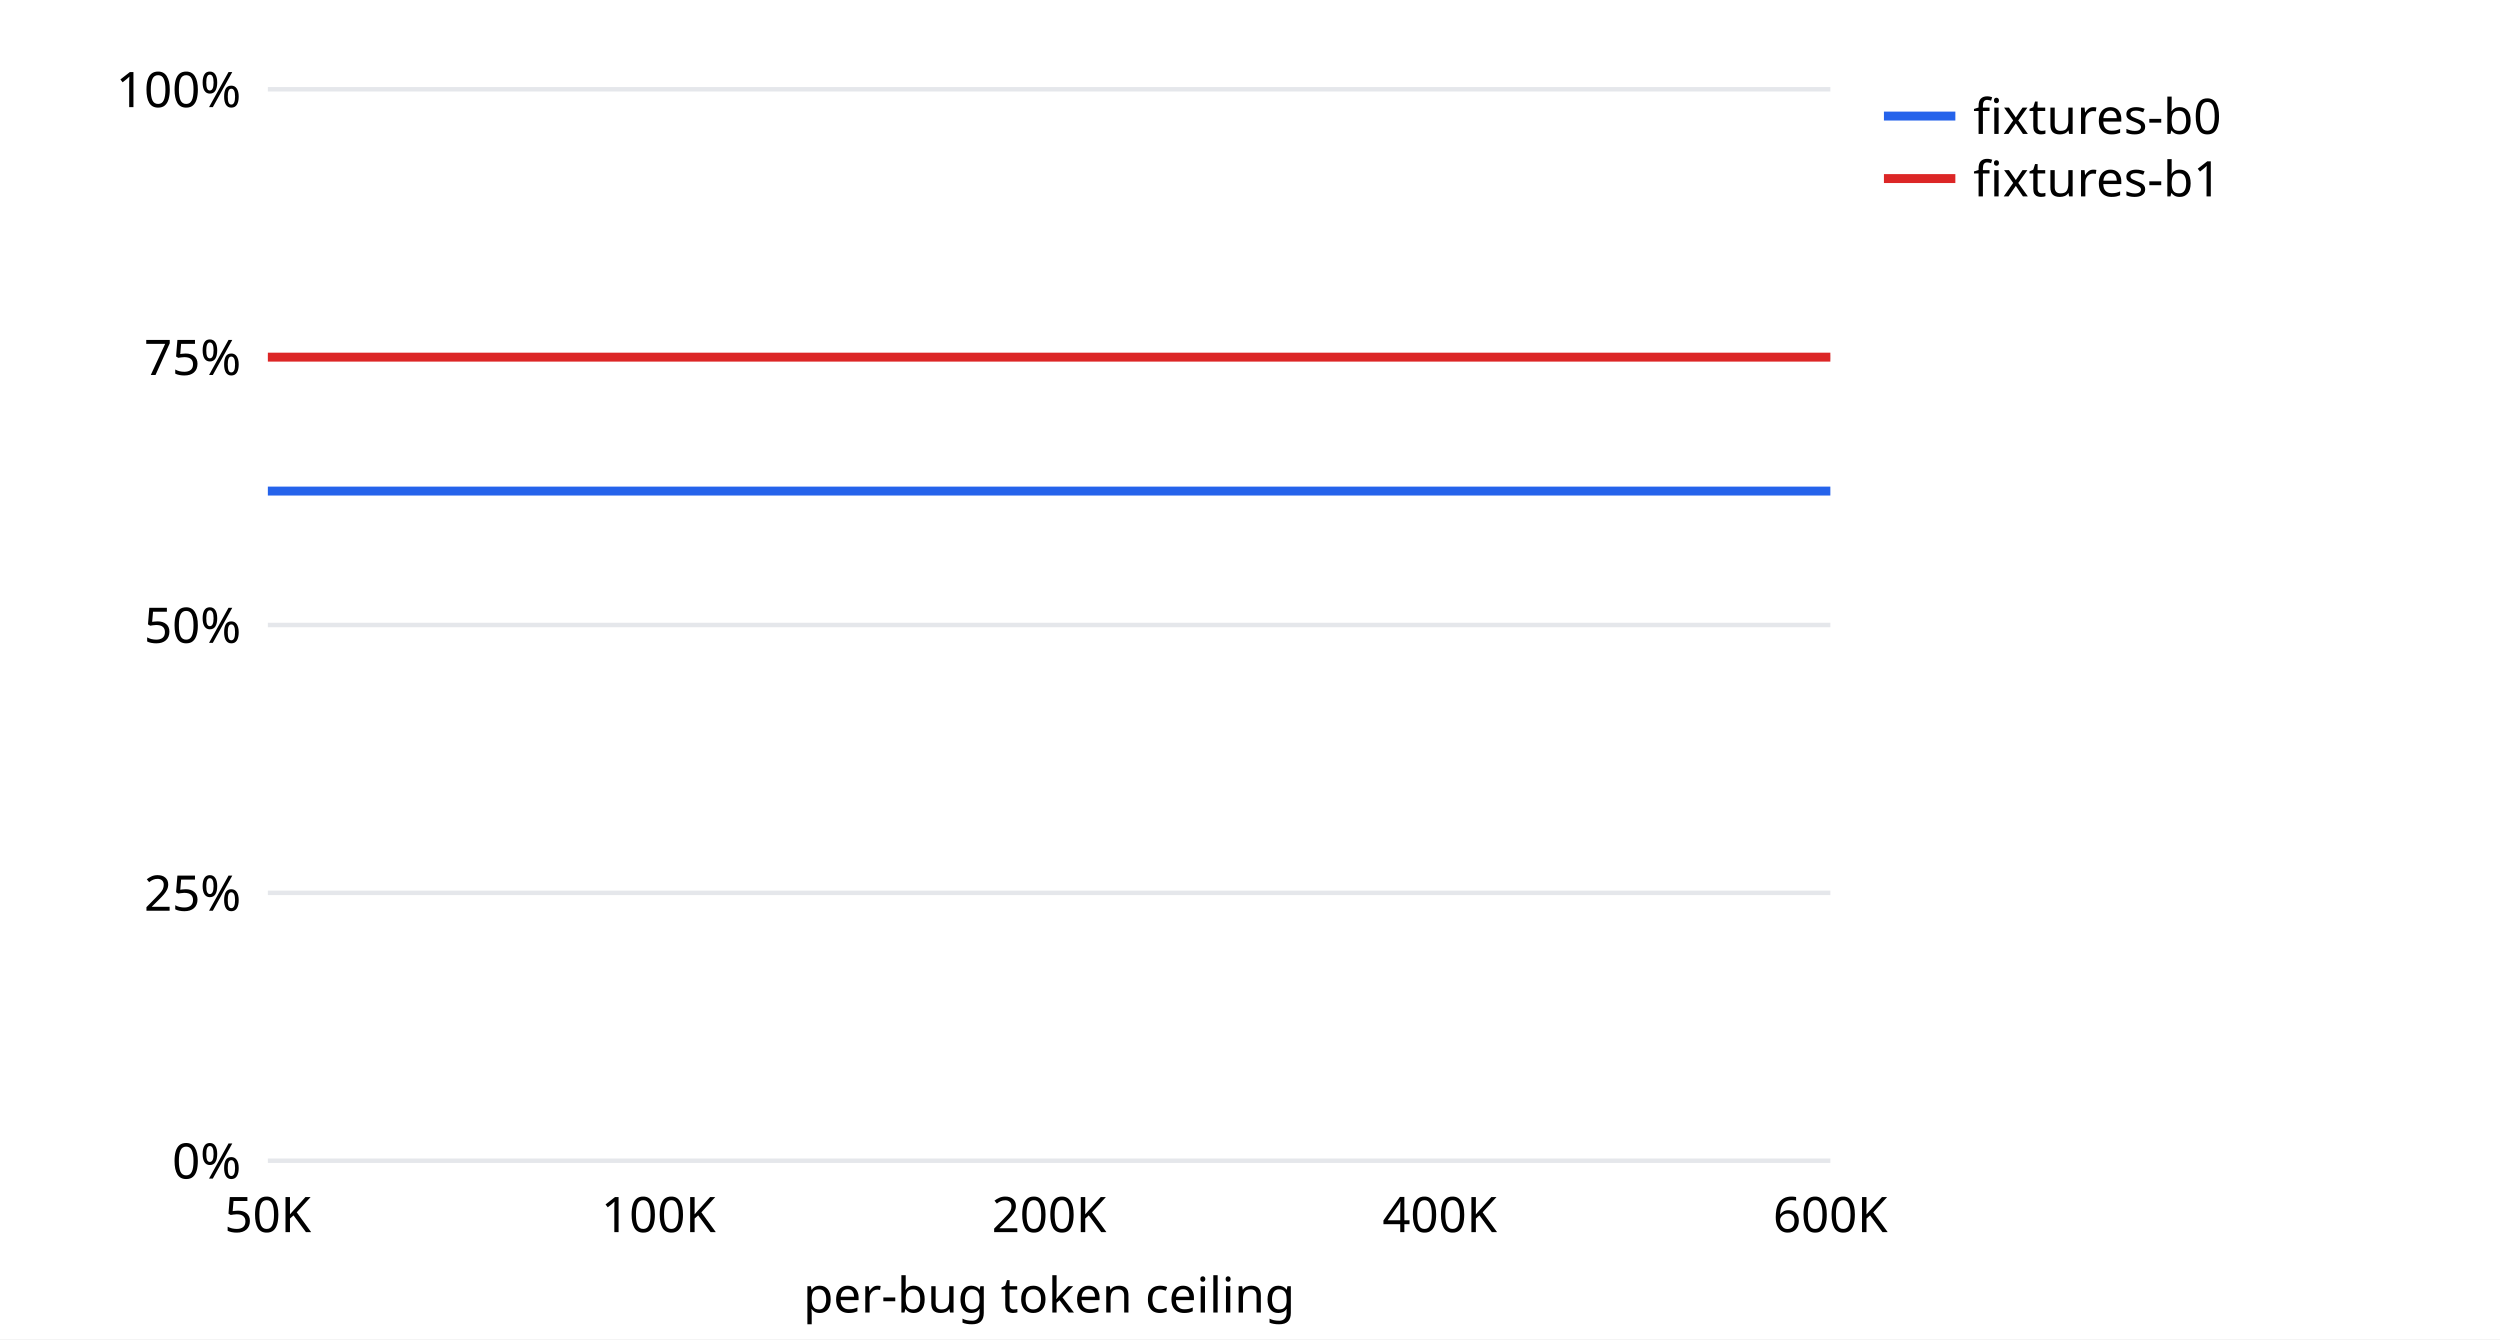
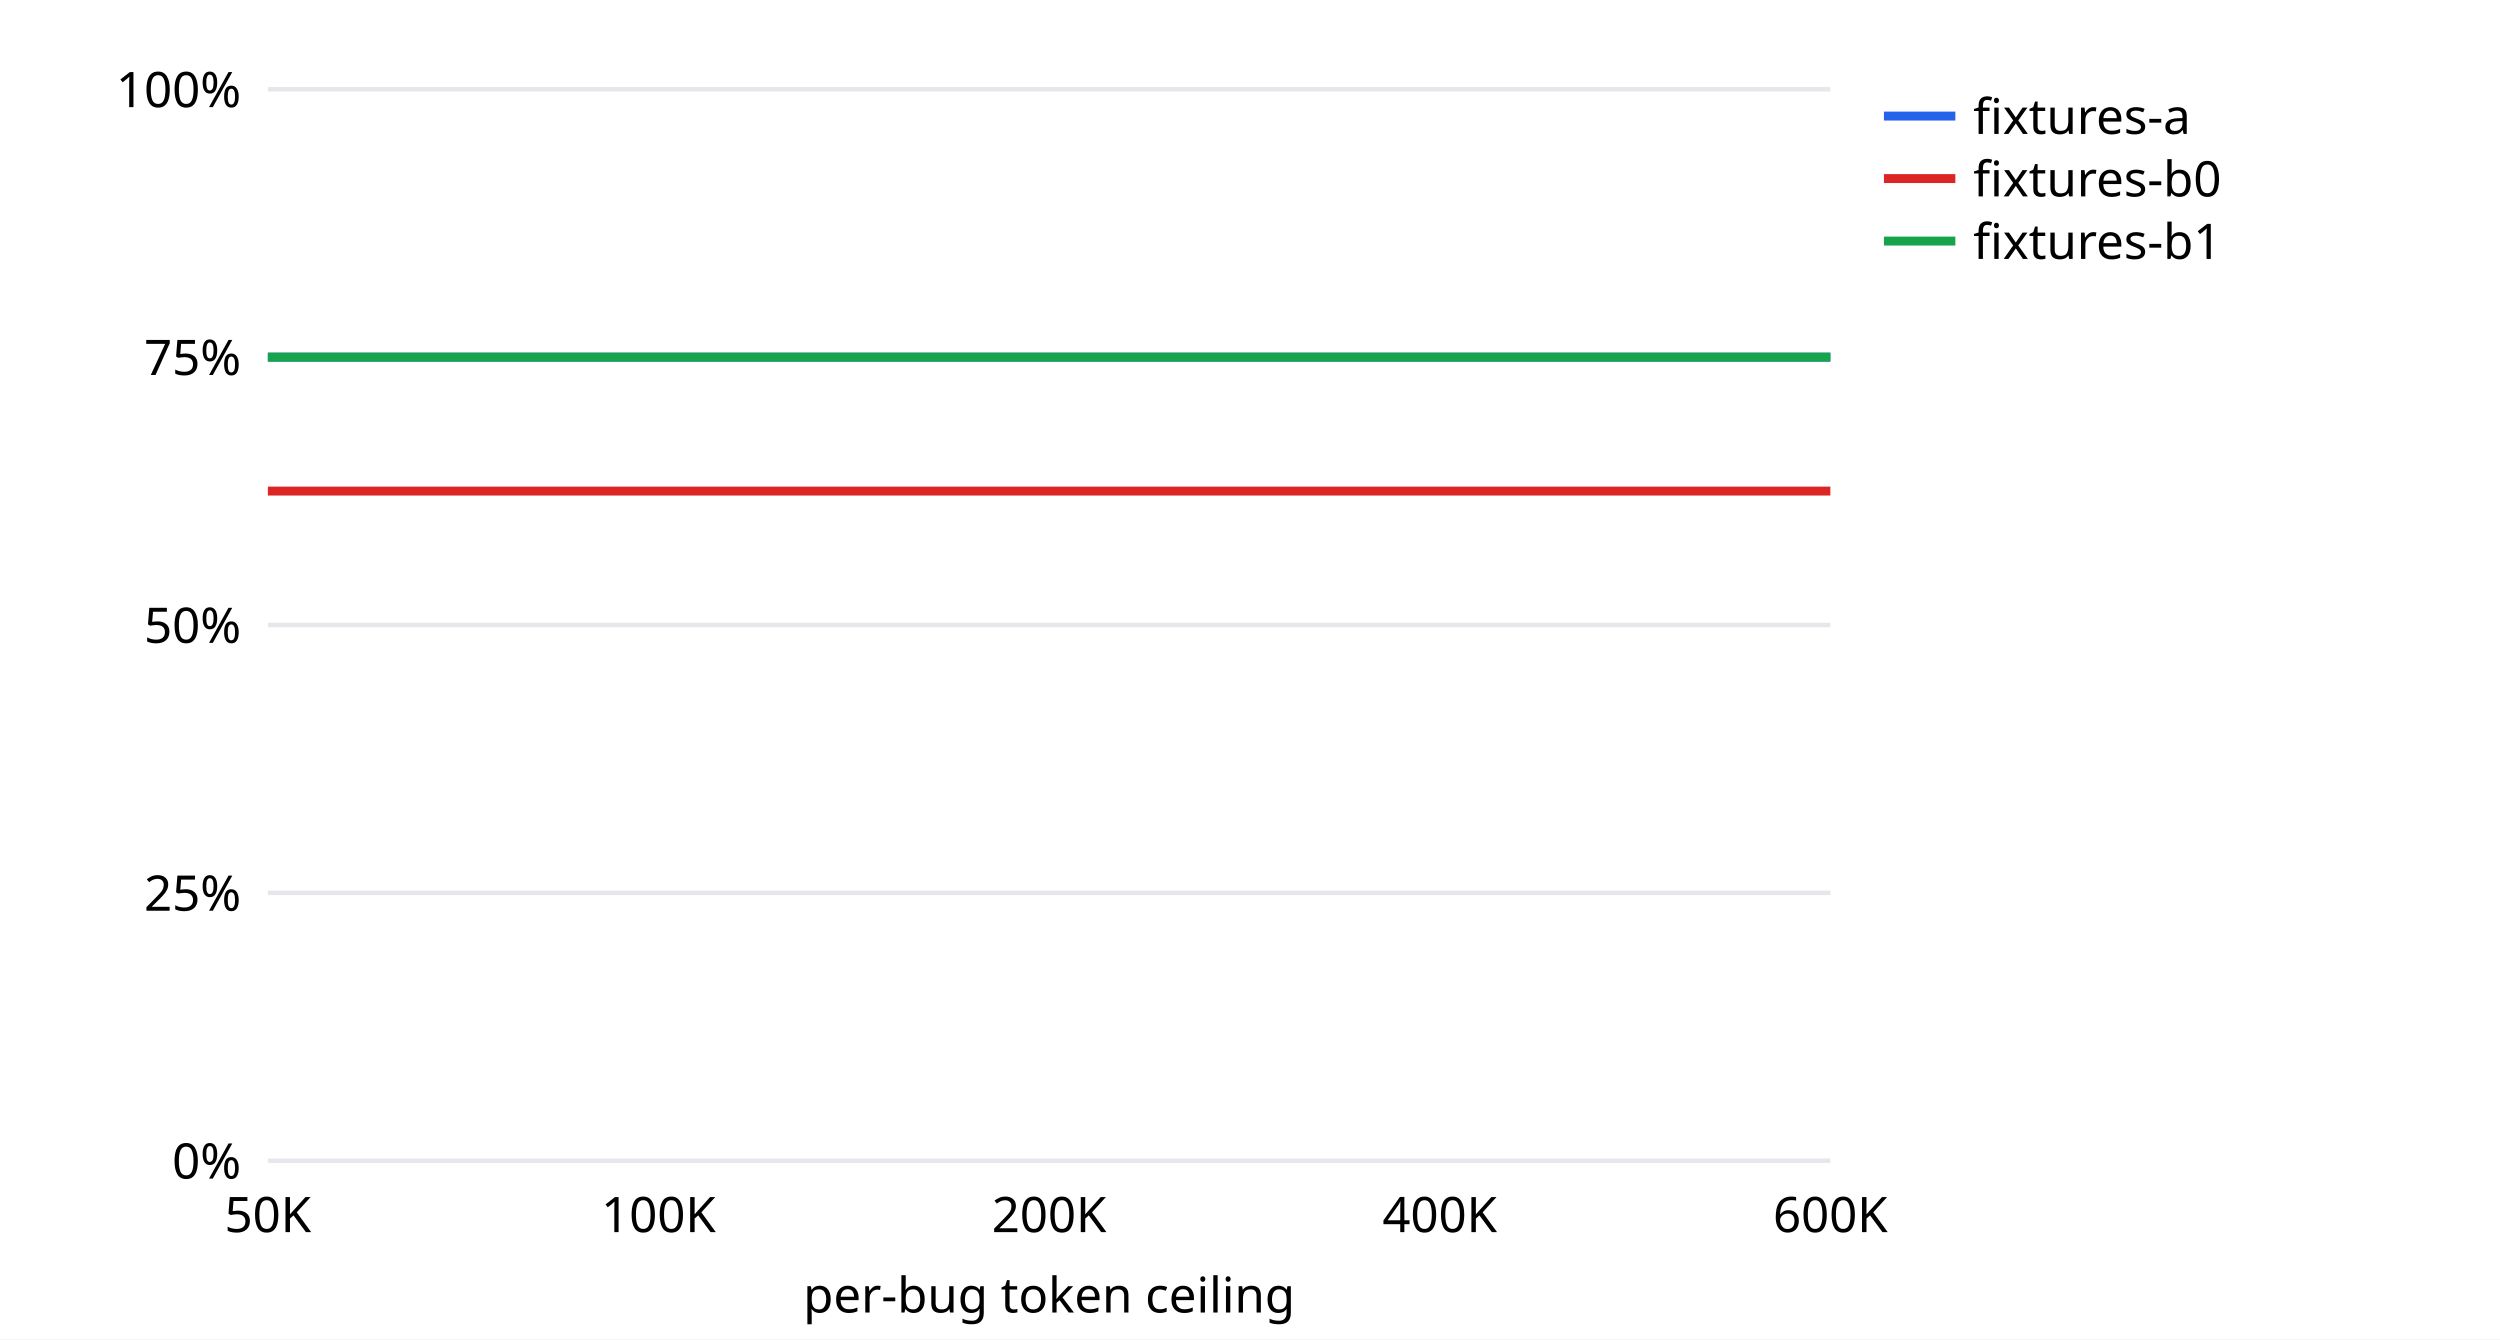
<svg xmlns="http://www.w3.org/2000/svg" width="560" height="300" viewBox="0 0 560 300" font-family="sans-serif" font-size="11">
  <rect width="560" height="300" fill="white" />
  <line x1="60" y1="260.0" x2="410" y2="260.0" stroke="#e5e7eb" />
  <text x="54" y="264.0" text-anchor="end">0%</text>
  <line x1="60" y1="200.0" x2="410" y2="200.0" stroke="#e5e7eb" />
  <text x="54" y="204.0" text-anchor="end">25%</text>
  <line x1="60" y1="140.0" x2="410" y2="140.0" stroke="#e5e7eb" />
  <text x="54" y="144.0" text-anchor="end">50%</text>
  <line x1="60" y1="80.0" x2="410" y2="80.0" stroke="#e5e7eb" />
  <text x="54" y="84.0" text-anchor="end">75%</text>
  <line x1="60" y1="20.0" x2="410" y2="20.0" stroke="#e5e7eb" />
  <text x="54" y="24.0" text-anchor="end">100%</text>
  <text x="60.0" y="276" text-anchor="middle">50K</text>
  <text x="147.5" y="276" text-anchor="middle">100K</text>
  <text x="235.0" y="276" text-anchor="middle">200K</text>
  <text x="322.5" y="276" text-anchor="middle">400K</text>
  <text x="410.0" y="276" text-anchor="middle">600K</text>
  <text x="235.0" y="294" text-anchor="middle">per-bug token ceiling</text>
-   <polyline points="60.0,110.0 147.5,110.0 235.0,110.0 322.5,110.0 410.0,110.0" fill="none" stroke="#2563eb" stroke-width="2" />
+   <polyline points="60.0,80.0 147.5,80.0 235.0,80.0 322.5,80.0 410.0,80.0" fill="none" stroke="#2563eb" stroke-width="2" />
  <line x1="422" y1="26" x2="438" y2="26" stroke="#2563eb" stroke-width="2" />
-   <text x="442" y="30">fixtures-b0</text>
-   <polyline points="60.0,80.0 147.5,80.0 235.0,80.0 322.5,80.0 410.0,80.0" fill="none" stroke="#dc2626" stroke-width="2" />
+   <text x="442" y="30">fixtures-a</text>
+   <polyline points="60.0,110.0 147.5,110.0 235.0,110.0 322.5,110.0 410.0,110.0" fill="none" stroke="#dc2626" stroke-width="2" />
  <line x1="422" y1="40" x2="438" y2="40" stroke="#dc2626" stroke-width="2" />
-   <text x="442" y="44">fixtures-b1</text>
+   <text x="442" y="44">fixtures-b0</text>
+   <polyline points="60.0,80.0 147.5,80.0 235.0,80.0 322.5,80.0 410.0,80.0" fill="none" stroke="#16a34a" stroke-width="2" />
+   <line x1="422" y1="54" x2="438" y2="54" stroke="#16a34a" stroke-width="2" />
+   <text x="442" y="58">fixtures-b1</text>
</svg>
